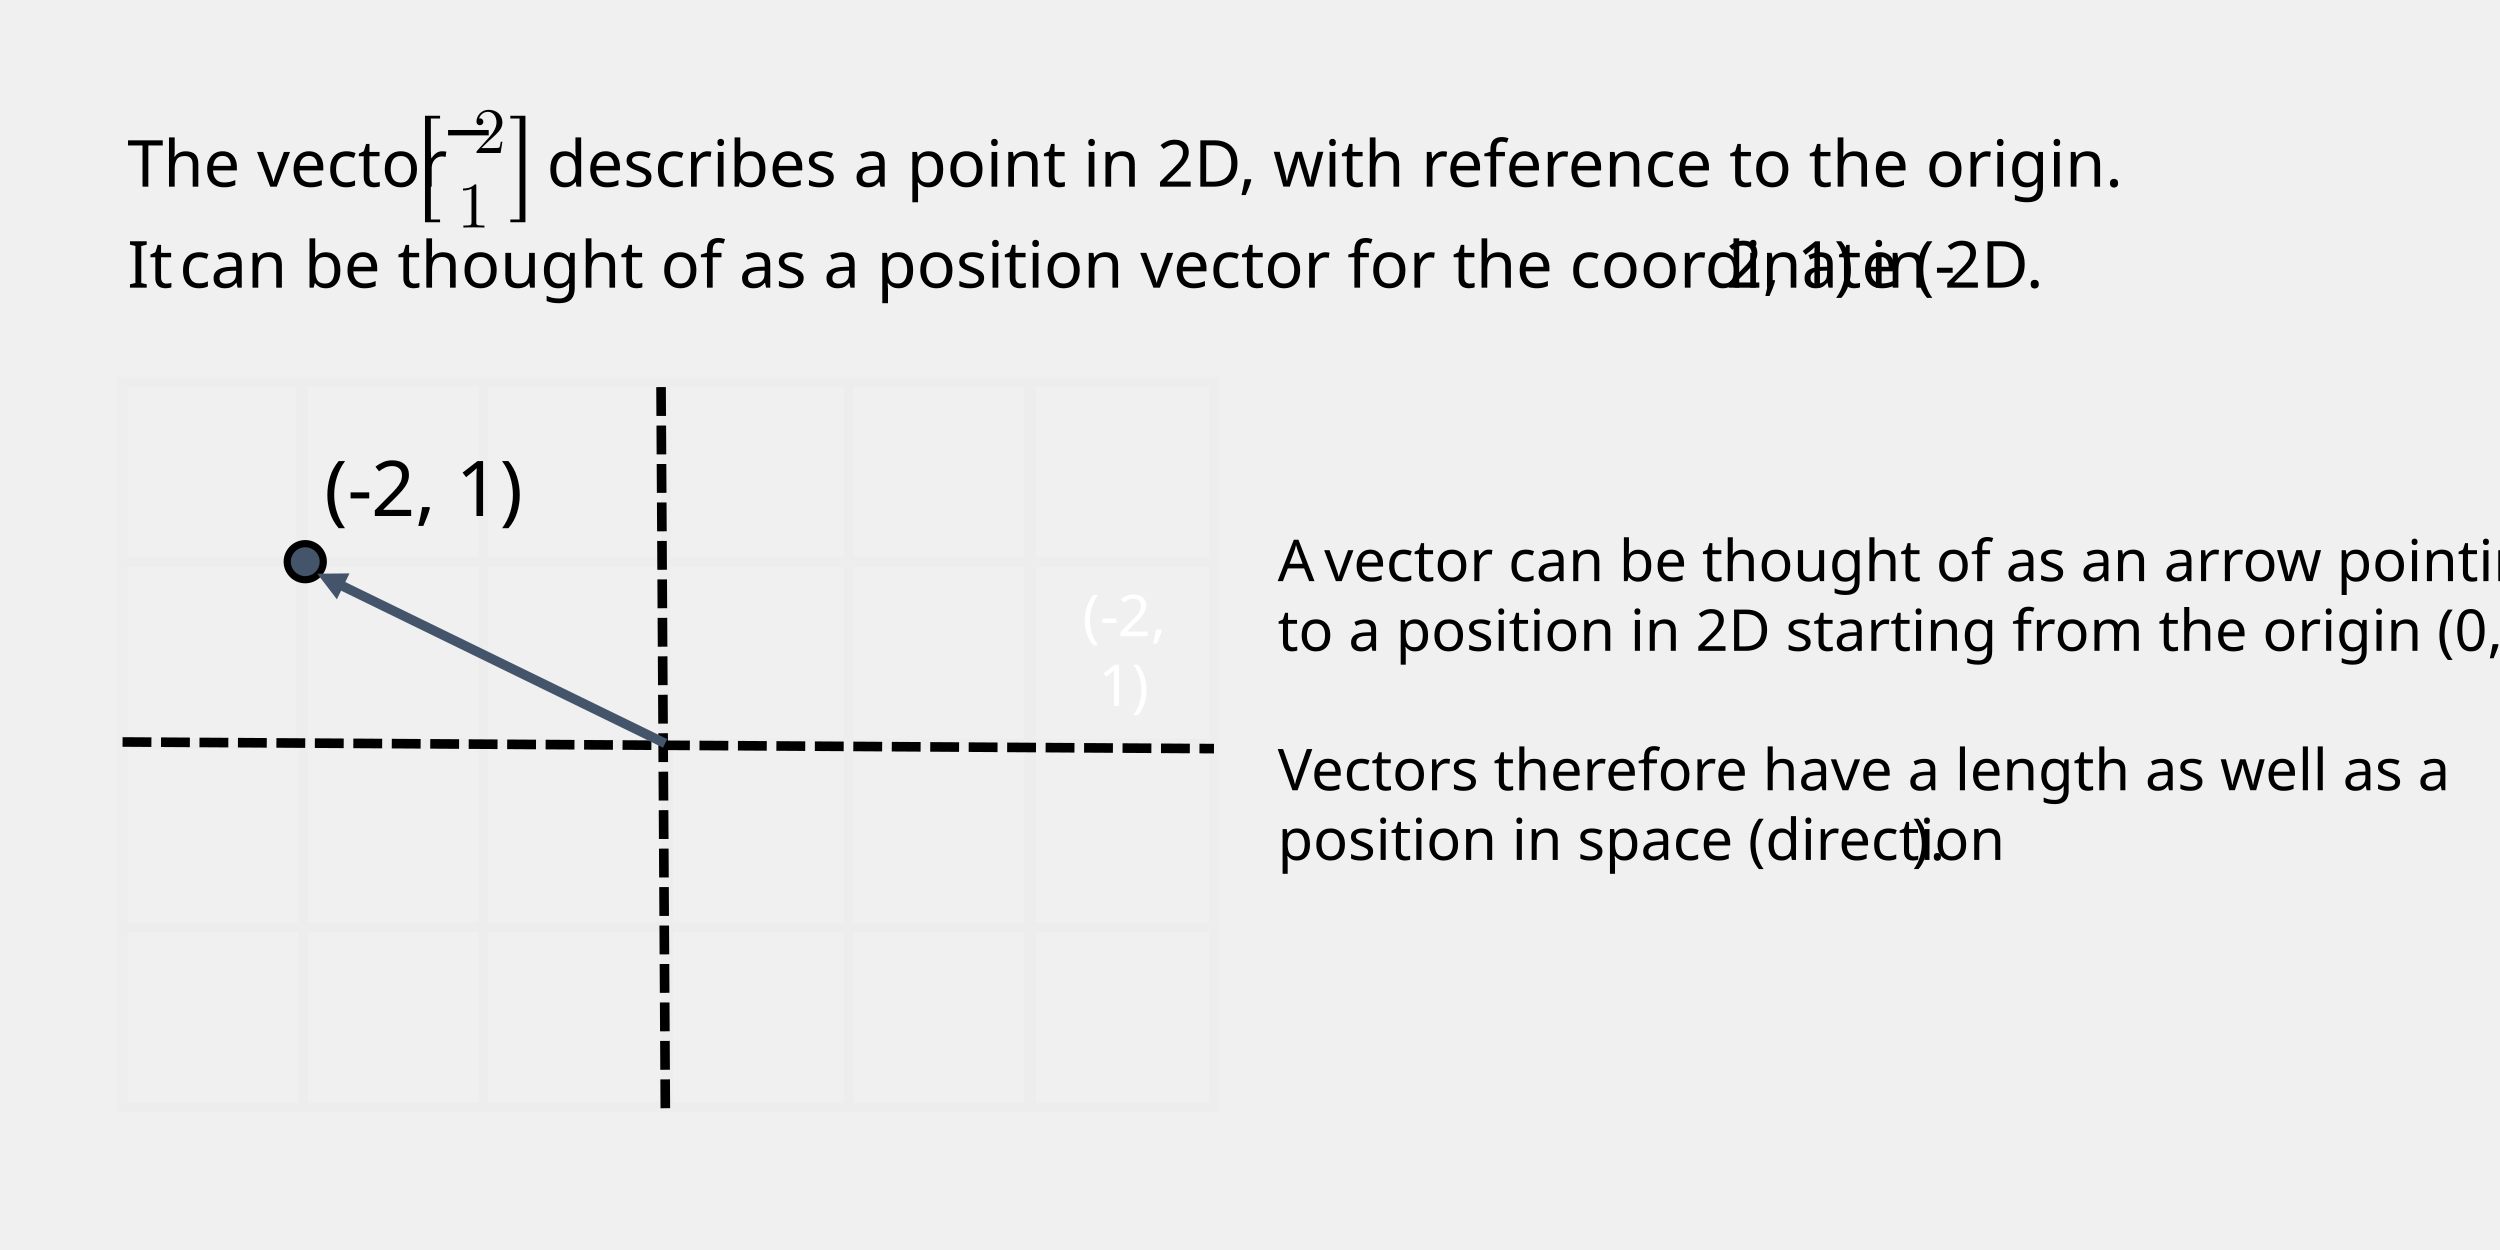
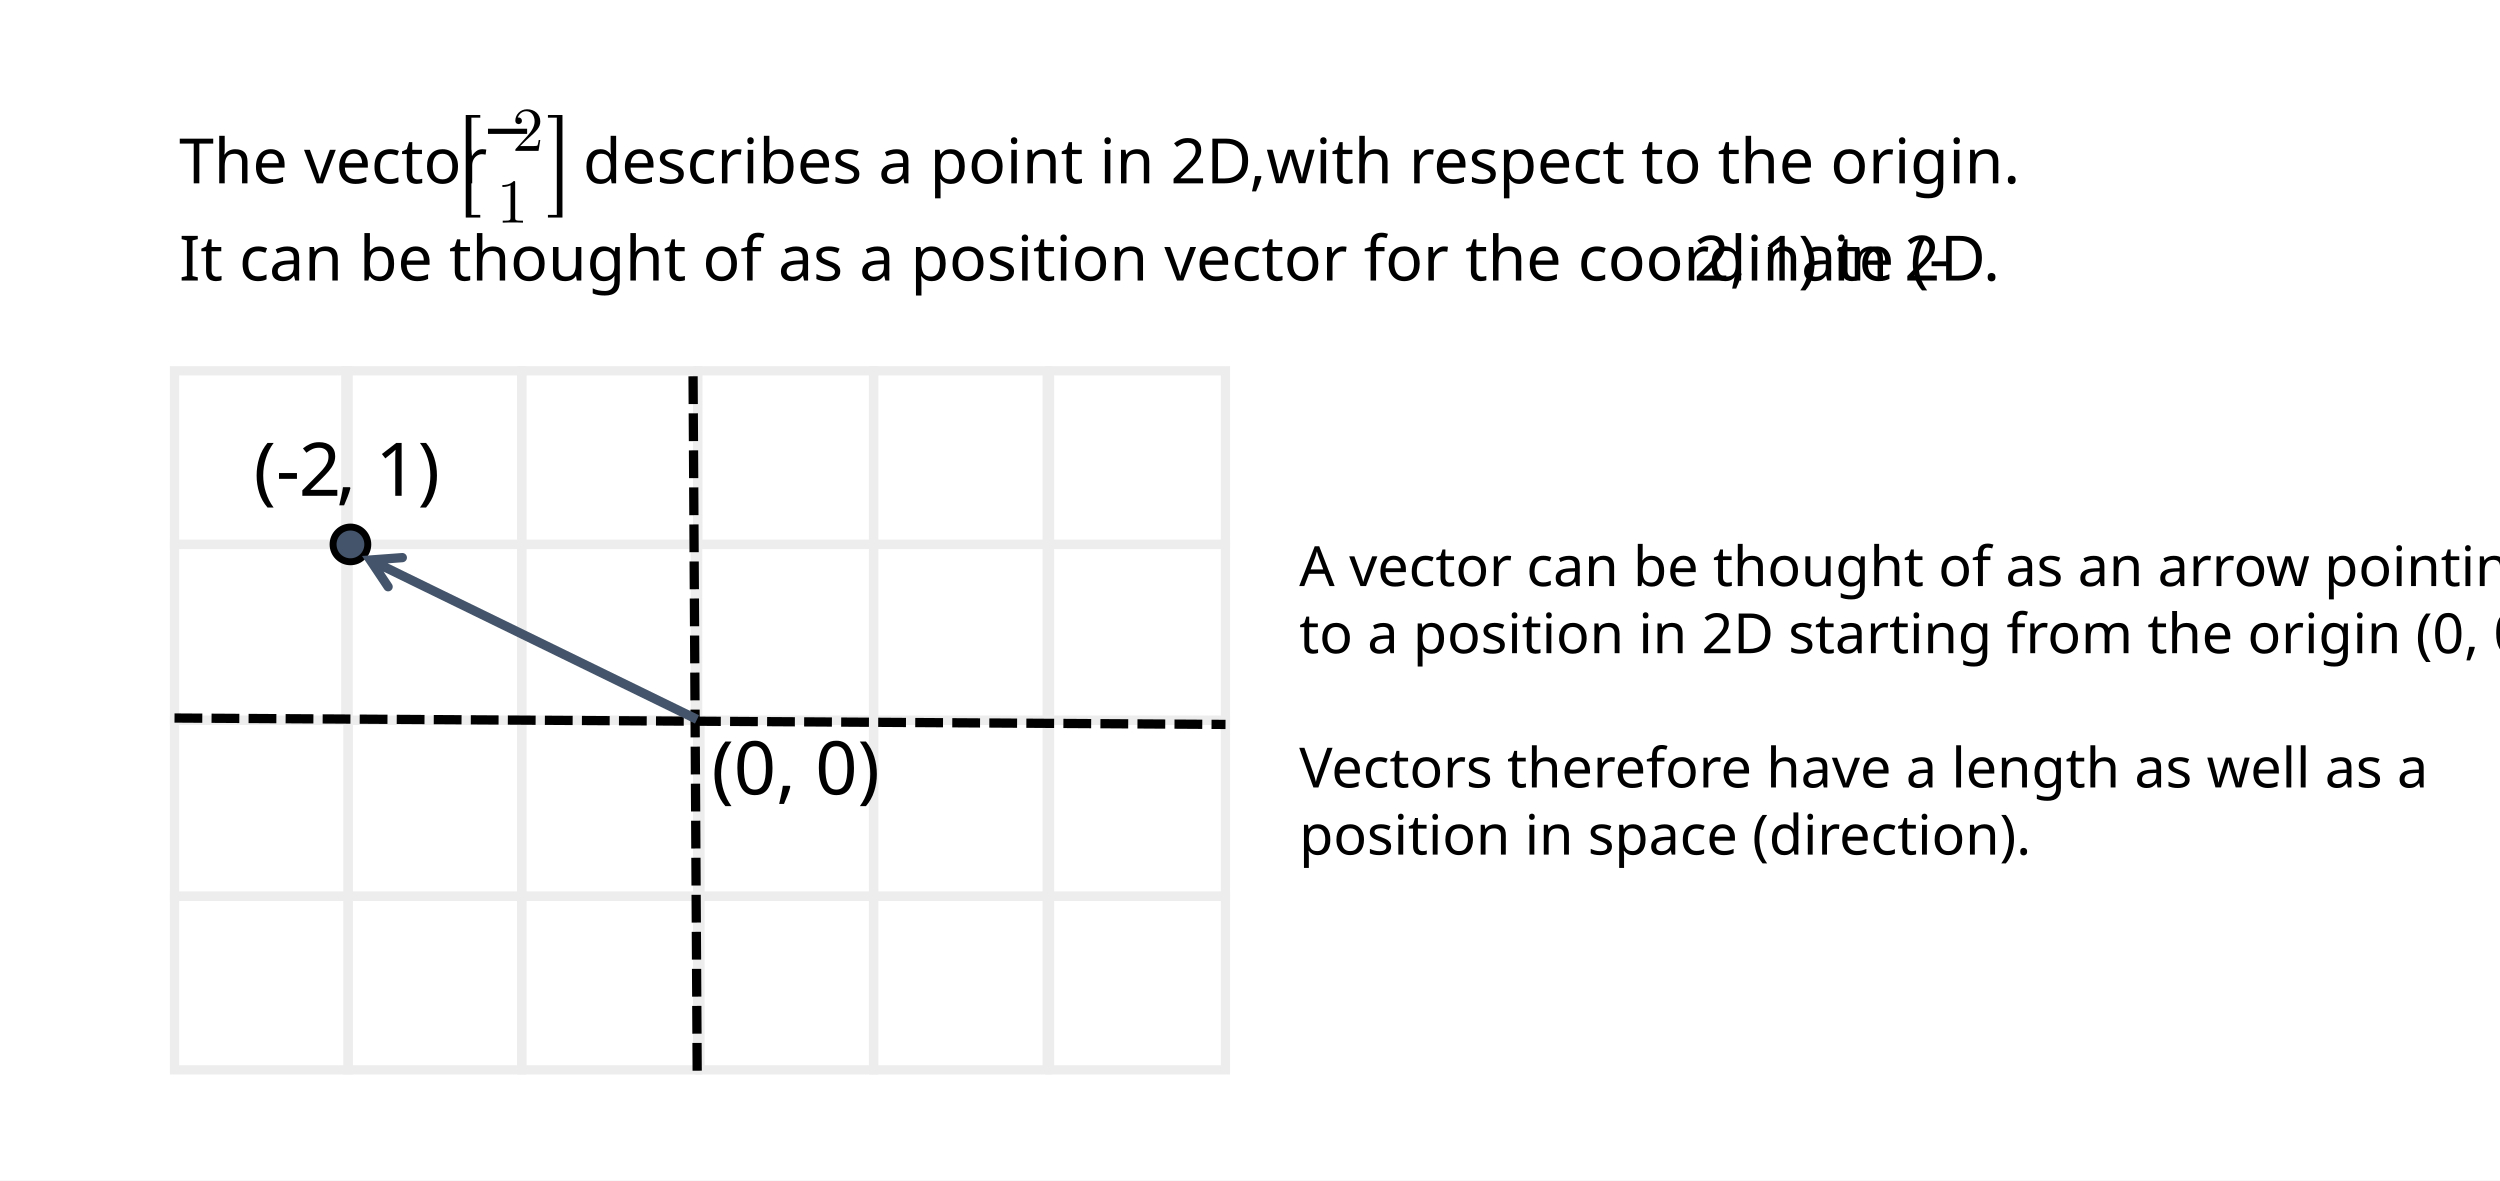
- <svg xmlns="http://www.w3.org/2000/svg" width="1040" height="520" overflow="hidden" version="1.1" id="svg113">
+ <svg xmlns="http://www.w3.org/2000/svg" width="1080" height="510" overflow="hidden" version="1.1" id="svg109">
  <defs id="defs5">
    <clipPath id="clip0">
      <rect x="0" y="0" width="1280" height="720" id="rect2" />
    </clipPath>
  </defs>
-   <g clip-path="url(#clip0)" id="g111">
-     <rect x="428.983" y="385.661" width="76" height="75" stroke="#ededed" stroke-width="4" stroke-miterlimit="8" fill="none" id="rect9" />
-     <rect x="428.983" y="309.661" width="76" height="76" stroke="#ededed" stroke-width="4" stroke-miterlimit="8" fill="none" id="rect11" />
-     <rect x="428.983" y="233.661" width="76" height="76" stroke="#ededed" stroke-width="4" stroke-miterlimit="8" fill="none" id="rect13" />
-     <text fill="#ffffff" font-family="Calibri, Calibri_MSFontService, sans-serif" font-weight="400" font-size="24px" id="text21" x="450.325" y="264.661">(<tspan font-size="24px" x="457.658" y="264.661" id="tspan15">-</tspan>
-       <tspan font-size="24px" x="464.992" y="264.661" id="tspan17">2,</tspan>
-       <tspan font-size="24px" x="456.992" y="293.661" id="tspan19">1)</tspan>
+   <g clip-path="url(#clip0)" id="g107" transform="translate(-36.61017,-48.81356)">
+     <rect x="0" y="0" width="1280" height="720" fill="#ffffff" id="rect7" />
+     <rect x="490" y="436" width="76" height="75" stroke="#ededed" stroke-width="4" stroke-miterlimit="8" fill="none" id="rect9" />
+     <rect x="490" y="360" width="76" height="76" stroke="#ededed" stroke-width="4" stroke-miterlimit="8" fill="none" id="rect11" />
+     <rect x="490" y="284" width="76" height="76" stroke="#ededed" stroke-width="4" stroke-miterlimit="8" fill="none" id="rect13" />
+     <text fill="#ffffff" font-family="Calibri, Calibri_MSFontService, sans-serif" font-weight="400" font-size="24px" transform="translate(511.342,315)" id="text21">(<tspan font-size="24px" x="7.333" y="0" id="tspan15">-</tspan>
+       <tspan font-size="24px" x="14.667" y="0" id="tspan17">2,</tspan>
+       <tspan font-size="24px" x="6.667" y="29" id="tspan19">1)</tspan>
    </text>
-     <rect x="428.983" y="158.661" width="76" height="75" stroke="#ededed" stroke-width="4" stroke-miterlimit="8" fill="none" id="rect23" />
-     <rect x="50.983" y="385.661" width="75" height="75" stroke="#ededed" stroke-width="4" stroke-miterlimit="8" fill="none" id="rect25" />
-     <rect x="50.983" y="309.661" width="75" height="76" stroke="#ededed" stroke-width="4" stroke-miterlimit="8" fill="none" id="rect27" />
-     <rect x="50.983" y="158.661" width="75" height="75" stroke="#ededed" stroke-width="4" stroke-miterlimit="8" fill="none" id="rect29" />
-     <rect x="125.983" y="385.661" width="75" height="75" stroke="#ededed" stroke-width="4" stroke-miterlimit="8" fill="none" id="rect31" />
-     <rect x="125.983" y="309.661" width="75" height="76" stroke="#ededed" stroke-width="4" stroke-miterlimit="8" fill="none" id="rect33" />
-     <rect x="200.983" y="385.661" width="76" height="75" stroke="#ededed" stroke-width="4" stroke-miterlimit="8" fill="none" id="rect35" />
-     <rect x="200.983" y="309.661" width="76" height="76" stroke="#ededed" stroke-width="4" stroke-miterlimit="8" fill="none" id="rect37" />
-     <rect x="200.983" y="233.661" width="75" height="76" stroke="#ededed" stroke-width="4" stroke-miterlimit="8" fill="none" id="rect39" />
-     <rect x="200.983" y="158.661" width="76" height="75" stroke="#ededed" stroke-width="4" stroke-miterlimit="8" fill="none" id="rect41" />
-     <rect x="124.983" y="158.661" width="76" height="75" stroke="#ededed" stroke-width="4" stroke-miterlimit="8" fill="none" id="rect43" />
-     <rect x="277.983" y="385.661" width="75" height="75" stroke="#ededed" stroke-width="4" stroke-miterlimit="8" fill="none" id="rect45" />
-     <rect x="277.983" y="309.661" width="75" height="76" stroke="#ededed" stroke-width="4" stroke-miterlimit="8" fill="none" id="rect47" />
-     <rect x="352.983" y="385.661" width="75" height="75" stroke="#ededed" stroke-width="4" stroke-miterlimit="8" fill="none" id="rect49" />
-     <rect x="352.983" y="309.661" width="75" height="76" stroke="#ededed" stroke-width="4" stroke-miterlimit="8" fill="none" id="rect51" />
-     <rect x="352.983" y="233.661" width="75" height="76" stroke="#ededed" stroke-width="4" stroke-miterlimit="8" fill="none" id="rect53" />
-     <rect x="352.983" y="158.661" width="75" height="75" stroke="#ededed" stroke-width="4" stroke-miterlimit="8" fill="none" id="rect55" />
-     <rect x="276.983" y="233.661" width="76" height="76" stroke="#ededed" stroke-width="4" stroke-miterlimit="8" fill="none" id="rect57" />
-     <rect x="276.983" y="158.661" width="76" height="75" stroke="#ededed" stroke-width="4" stroke-miterlimit="8" fill="none" id="rect59" />
-     <path d="m 276.773,461.023 -1.79,-302.362" stroke="#000000" stroke-width="4" stroke-miterlimit="8" stroke-dasharray="12, 4" fill="none" fill-rule="evenodd" id="path61" />
-     <rect x="50.983" y="233.661" width="75" height="76" stroke="#ededed" stroke-width="4" stroke-miterlimit="8" fill="none" id="rect63" />
-     <rect x="124.983" y="233.661" width="76" height="76" stroke="#ededed" stroke-width="4" stroke-miterlimit="8" fill="none" id="rect65" />
-     <path d="m 50.983,308.661 454.032,2.771" stroke="#000000" stroke-width="4" stroke-miterlimit="8" stroke-dasharray="12, 4" fill="none" fill-rule="evenodd" id="path67" />
-     <path d="m 119.483,233.661 c 0,-4.142 3.358,-7.5 7.5,-7.5 4.142,0 7.5,3.358 7.5,7.5 0,4.142 -3.358,7.5 -7.5,7.5 -4.142,0 -7.5,-3.358 -7.5,-7.5 z" stroke="#000000" stroke-width="3" stroke-miterlimit="8" fill="#44546a" fill-rule="evenodd" id="path69" />
-     <text font-family="Calibri, Calibri_MSFontService, sans-serif" font-weight="400" font-size="27px" id="text71" x="52.987" y="77.661">The vector</text>
-     <path d="m 212.3,48.16 h 6.276 v 44.297 h -6.276 v -1.147 h 3.837 V 49.307 h -3.837 z m -35.507,0 h 6.276 v 1.147 h -3.837 v 42.003 h 3.837 v 1.147 h -6.276 z" fill-rule="evenodd" id="path73" />
-     <text font-family="Calibri, Calibri_MSFontService, sans-serif" font-weight="400" font-size="27px" id="text93" x="183.541" y="63.661">−<tspan font-family="'Cambria Math', 'Cambria Math_MSFontService', sans-serif" font-size="27px" x="196.874" y="63.661" id="tspan75">2</tspan>
-       <tspan font-family="'Cambria Math', 'Cambria Math_MSFontService', sans-serif" font-size="27px" x="190.208" y="94.661" id="tspan77">1</tspan>
-       <tspan font-size="27px" x="227.448" y="77.661" id="tspan79">describes a point in 2D, with reference to the origin.</tspan>
-       <tspan font-size="27px" x="52.988" y="119.661" id="tspan81">It</tspan>
-       <tspan font-size="27px" x="74.654" y="119.661" id="tspan83">can be thought of as a position vector for the coordinate (</tspan>-<tspan font-size="27px" x="717.821" y="119.661" id="tspan85">2, 1) in 2D.</tspan>
-       <tspan font-size="32px" x="134.897" y="214.661" id="tspan87">(</tspan>
-       <tspan font-size="32px" x="144.564" y="214.661" id="tspan89">-</tspan>
-       <tspan font-size="32px" x="154.397" y="214.661" id="tspan91">2, 1)</tspan>
+     <rect x="490" y="209" width="76" height="75" stroke="#ededed" stroke-width="4" stroke-miterlimit="8" fill="none" id="rect23" />
+     <rect x="112" y="436" width="75" height="75" stroke="#ededed" stroke-width="4" stroke-miterlimit="8" fill="none" id="rect25" />
+     <rect x="112" y="360" width="75" height="76" stroke="#ededed" stroke-width="4" stroke-miterlimit="8" fill="none" id="rect27" />
+     <rect x="112" y="209" width="75" height="75" stroke="#ededed" stroke-width="4" stroke-miterlimit="8" fill="none" id="rect29" />
+     <rect x="187" y="436" width="75" height="75" stroke="#ededed" stroke-width="4" stroke-miterlimit="8" fill="none" id="rect31" />
+     <rect x="187" y="360" width="75" height="76" stroke="#ededed" stroke-width="4" stroke-miterlimit="8" fill="none" id="rect33" />
+     <rect x="262" y="436" width="76" height="75" stroke="#ededed" stroke-width="4" stroke-miterlimit="8" fill="none" id="rect35" />
+     <rect x="262" y="360" width="76" height="76" stroke="#ededed" stroke-width="4" stroke-miterlimit="8" fill="none" id="rect37" />
+     <rect x="262" y="284" width="75" height="76" stroke="#ededed" stroke-width="4" stroke-miterlimit="8" fill="none" id="rect39" />
+     <rect x="262" y="209" width="76" height="75" stroke="#ededed" stroke-width="4" stroke-miterlimit="8" fill="none" id="rect41" />
+     <rect x="186" y="209" width="76" height="75" stroke="#ededed" stroke-width="4" stroke-miterlimit="8" fill="none" id="rect43" />
+     <rect x="339" y="436" width="75" height="75" stroke="#ededed" stroke-width="4" stroke-miterlimit="8" fill="none" id="rect45" />
+     <rect x="339" y="360" width="75" height="76" stroke="#ededed" stroke-width="4" stroke-miterlimit="8" fill="none" id="rect47" />
+     <rect x="414" y="436" width="75" height="75" stroke="#ededed" stroke-width="4" stroke-miterlimit="8" fill="none" id="rect49" />
+     <rect x="414" y="360" width="75" height="76" stroke="#ededed" stroke-width="4" stroke-miterlimit="8" fill="none" id="rect51" />
+     <rect x="414" y="284" width="75" height="76" stroke="#ededed" stroke-width="4" stroke-miterlimit="8" fill="none" id="rect53" />
+     <rect x="414" y="209" width="75" height="75" stroke="#ededed" stroke-width="4" stroke-miterlimit="8" fill="none" id="rect55" />
+     <rect x="338" y="284" width="76" height="76" stroke="#ededed" stroke-width="4" stroke-miterlimit="8" fill="none" id="rect57" />
+     <rect x="338" y="209" width="76" height="75" stroke="#ededed" stroke-width="4" stroke-miterlimit="8" fill="none" id="rect59" />
+     <path d="M 337.79,511.362 336,209" stroke="#000000" stroke-width="4" stroke-miterlimit="8" stroke-dasharray="12, 4" fill="none" fill-rule="evenodd" id="path61" />
+     <rect x="112" y="284" width="75" height="76" stroke="#ededed" stroke-width="4" stroke-miterlimit="8" fill="none" id="rect63" />
+     <rect x="186" y="284" width="76" height="76" stroke="#ededed" stroke-width="4" stroke-miterlimit="8" fill="none" id="rect65" />
+     <path d="m 112,359 454.032,2.771" stroke="#000000" stroke-width="4" stroke-miterlimit="8" stroke-dasharray="12, 4" fill="none" fill-rule="evenodd" id="path67" />
+     <path d="m 180.5,284 c 0,-4.142 3.358,-7.5 7.5,-7.5 4.142,0 7.5,3.358 7.5,7.5 0,4.142 -3.358,7.5 -7.5,7.5 -4.142,0 -7.5,-3.358 -7.5,-7.5 z" stroke="#000000" stroke-width="3" stroke-miterlimit="8" fill="#44546a" fill-rule="evenodd" id="path69" />
+     <text font-family="Calibri, Calibri_MSFontService, sans-serif" font-weight="400" font-size="27px" transform="translate(114.004,128)" id="text71">The vector</text>
+     <path d="m 273.317,98.499 h 6.276 v 44.297 h -6.276 v -1.147 h 3.837 V 99.646 h -3.837 z m -35.507,0 h 6.276 v 1.147 h -3.837 v 42.003 h 3.837 v 1.147 h -6.276 z" fill-rule="evenodd" id="path73" />
+     <text font-family="Calibri, Calibri_MSFontService, sans-serif" font-weight="400" font-size="27px" transform="translate(244.558,114)" id="text93">−<tspan font-family="'Cambria Math', 'Cambria Math_MSFontService', sans-serif" font-size="27px" x="13.333" y="0" id="tspan75">2</tspan>
+       <tspan font-family="'Cambria Math', 'Cambria Math_MSFontService', sans-serif" font-size="27px" x="6.667" y="31" id="tspan77">1</tspan>
+       <tspan font-size="27px" x="43.907" y="14" id="tspan79">describes a point in 2D,</tspan>with respect to the origin. <tspan font-size="27px" x="-130.553" y="56" id="tspan81">It can be thought of as a position vector for the coordinate (</tspan>-<tspan font-size="27px" x="523.78" y="56" id="tspan83">2, 1) in 2D.</tspan>
+       <tspan font-size="32px" x="-98.366" y="149" id="tspan85">(</tspan>
+       <tspan font-size="32px" x="-88.7" y="149" id="tspan87">-</tspan>
+       <tspan font-size="32px" x="-78.866" y="149" id="tspan89">2</tspan>
+       <tspan font-size="32px" x="-62.7" y="149" id="tspan91">, 1)</tspan>
    </text>
-     <path d="m 275.823,311.048 -135.729,-66.205 1.754,-3.595 135.728,66.205 z m -135.685,-61.733 -8.155,-10.654 13.416,-0.132 z" fill="#44546a" id="path95" />
-     <text font-family="Calibri, Calibri_MSFontService, sans-serif" font-weight="400" font-size="24px" id="text109" x="531.517" y="241.746">A<tspan font-size="24px" x="550.85" y="241.746" id="tspan97">vector can be thought of as an arrow pointing</tspan>
-       <tspan font-size="24px" x="531.517" y="270.746" id="tspan99">to a position in 2D starting from the origin (0, 0).</tspan>
-       <tspan font-size="24px" x="531.517" y="328.746" id="tspan101">Vectors therefore have a length as well as a</tspan>
-       <tspan font-size="24px" x="531.517" y="357.746" id="tspan103">position in space (direction</tspan>
-       <tspan font-size="24px" x="795.37" y="357.746" id="tspan105">)</tspan>
-       <tspan font-size="24px" x="802.704" y="357.746" id="tspan107">.</tspan>
+     <path d="m 336.84,361.387 -141.157,-68.853 1.754,-3.595 141.156,68.853 z m -134.227,-57.988 -9.621,-14.403 17.273,-1.285 c 1.101,-0.082 2.061,0.745 2.143,1.846 0.082,1.102 -0.745,2.061 -1.846,2.143 l -13.854,1.031 1.514,-3.106 7.717,11.553 c 0.613,0.918 0.366,2.16 -0.552,2.774 -0.919,0.613 -2.161,0.366 -2.774,-0.553 z" fill="#44546a" id="path95" />
+     <text font-family="Calibri, Calibri_MSFontService, sans-serif" font-weight="400" font-size="24px" transform="translate(597.873,302)" id="text105">A vector can be thought of as an arrow pointing <tspan font-size="24px" x="0" y="29" id="tspan97">to a position in 2D starting from the origin (0, 0).</tspan>
+       <tspan font-size="24px" x="0" y="87" id="tspan99">Vectors therefore have a length as well as a</tspan>
+       <tspan font-size="24px" x="0" y="116" id="tspan101">position in space (direction).</tspan>
+       <tspan font-size="32px" x="-253.883" y="90" id="tspan103">(0, 0)</tspan>
    </text>
  </g>
</svg>
